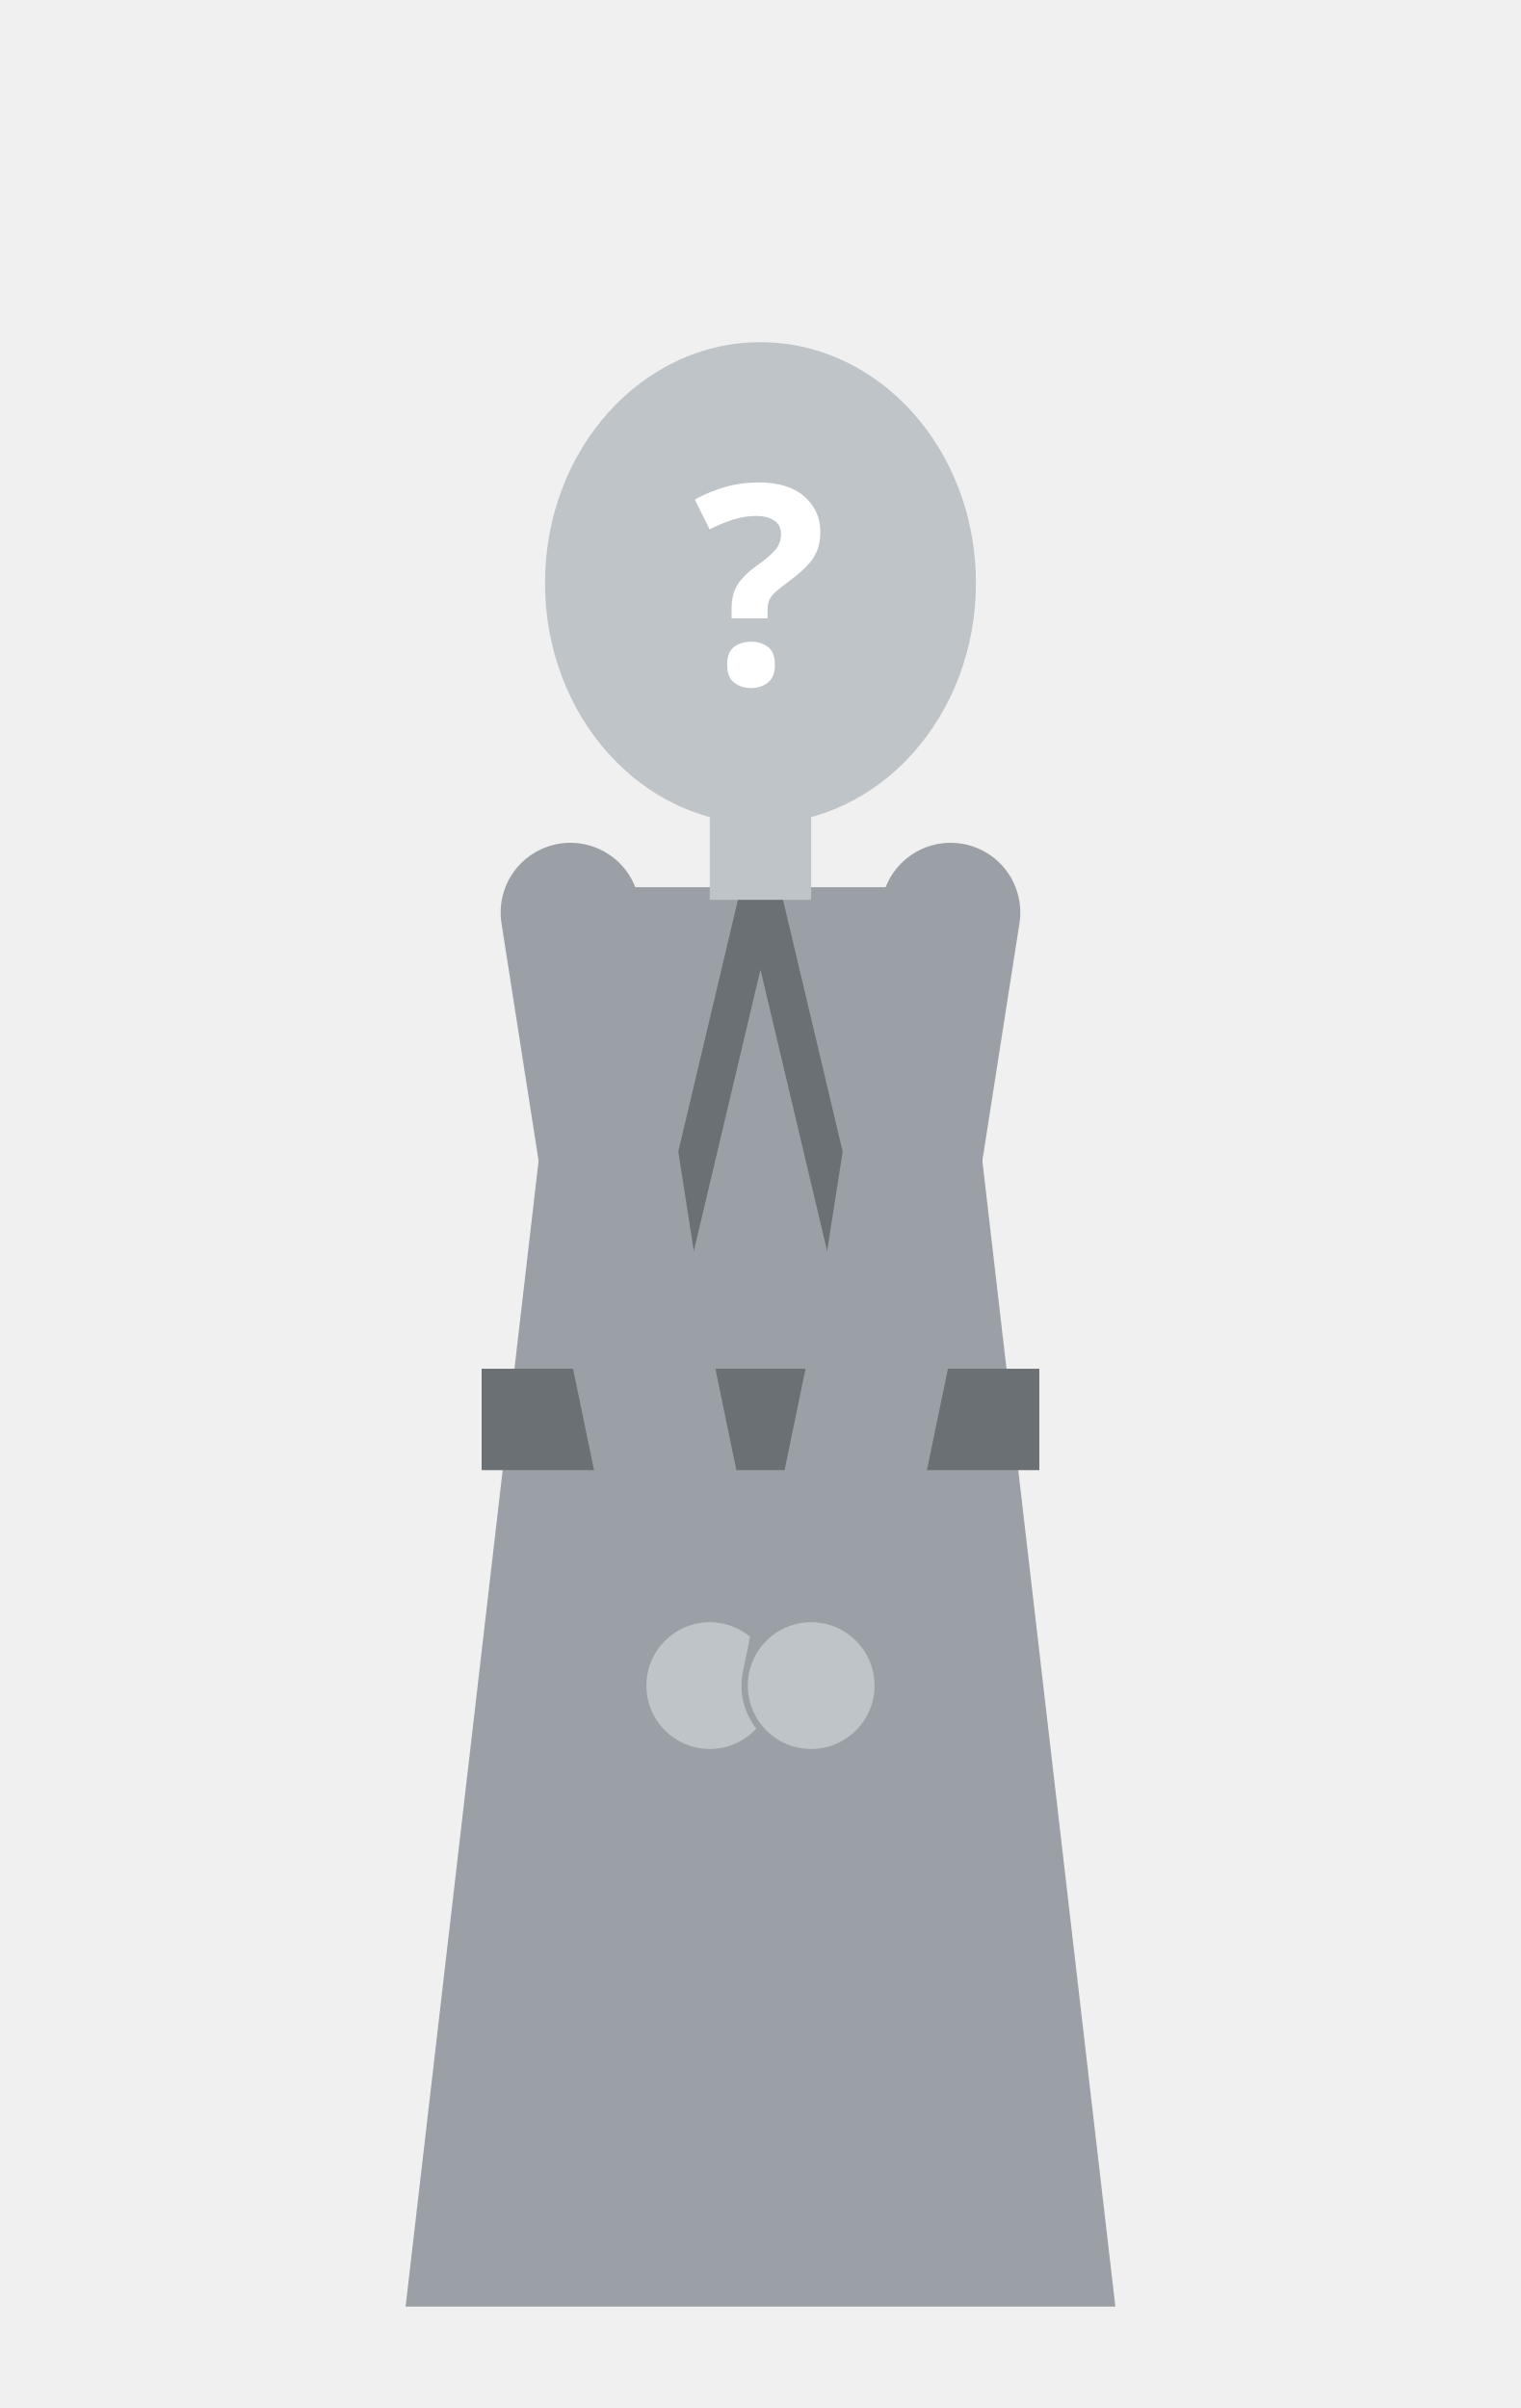
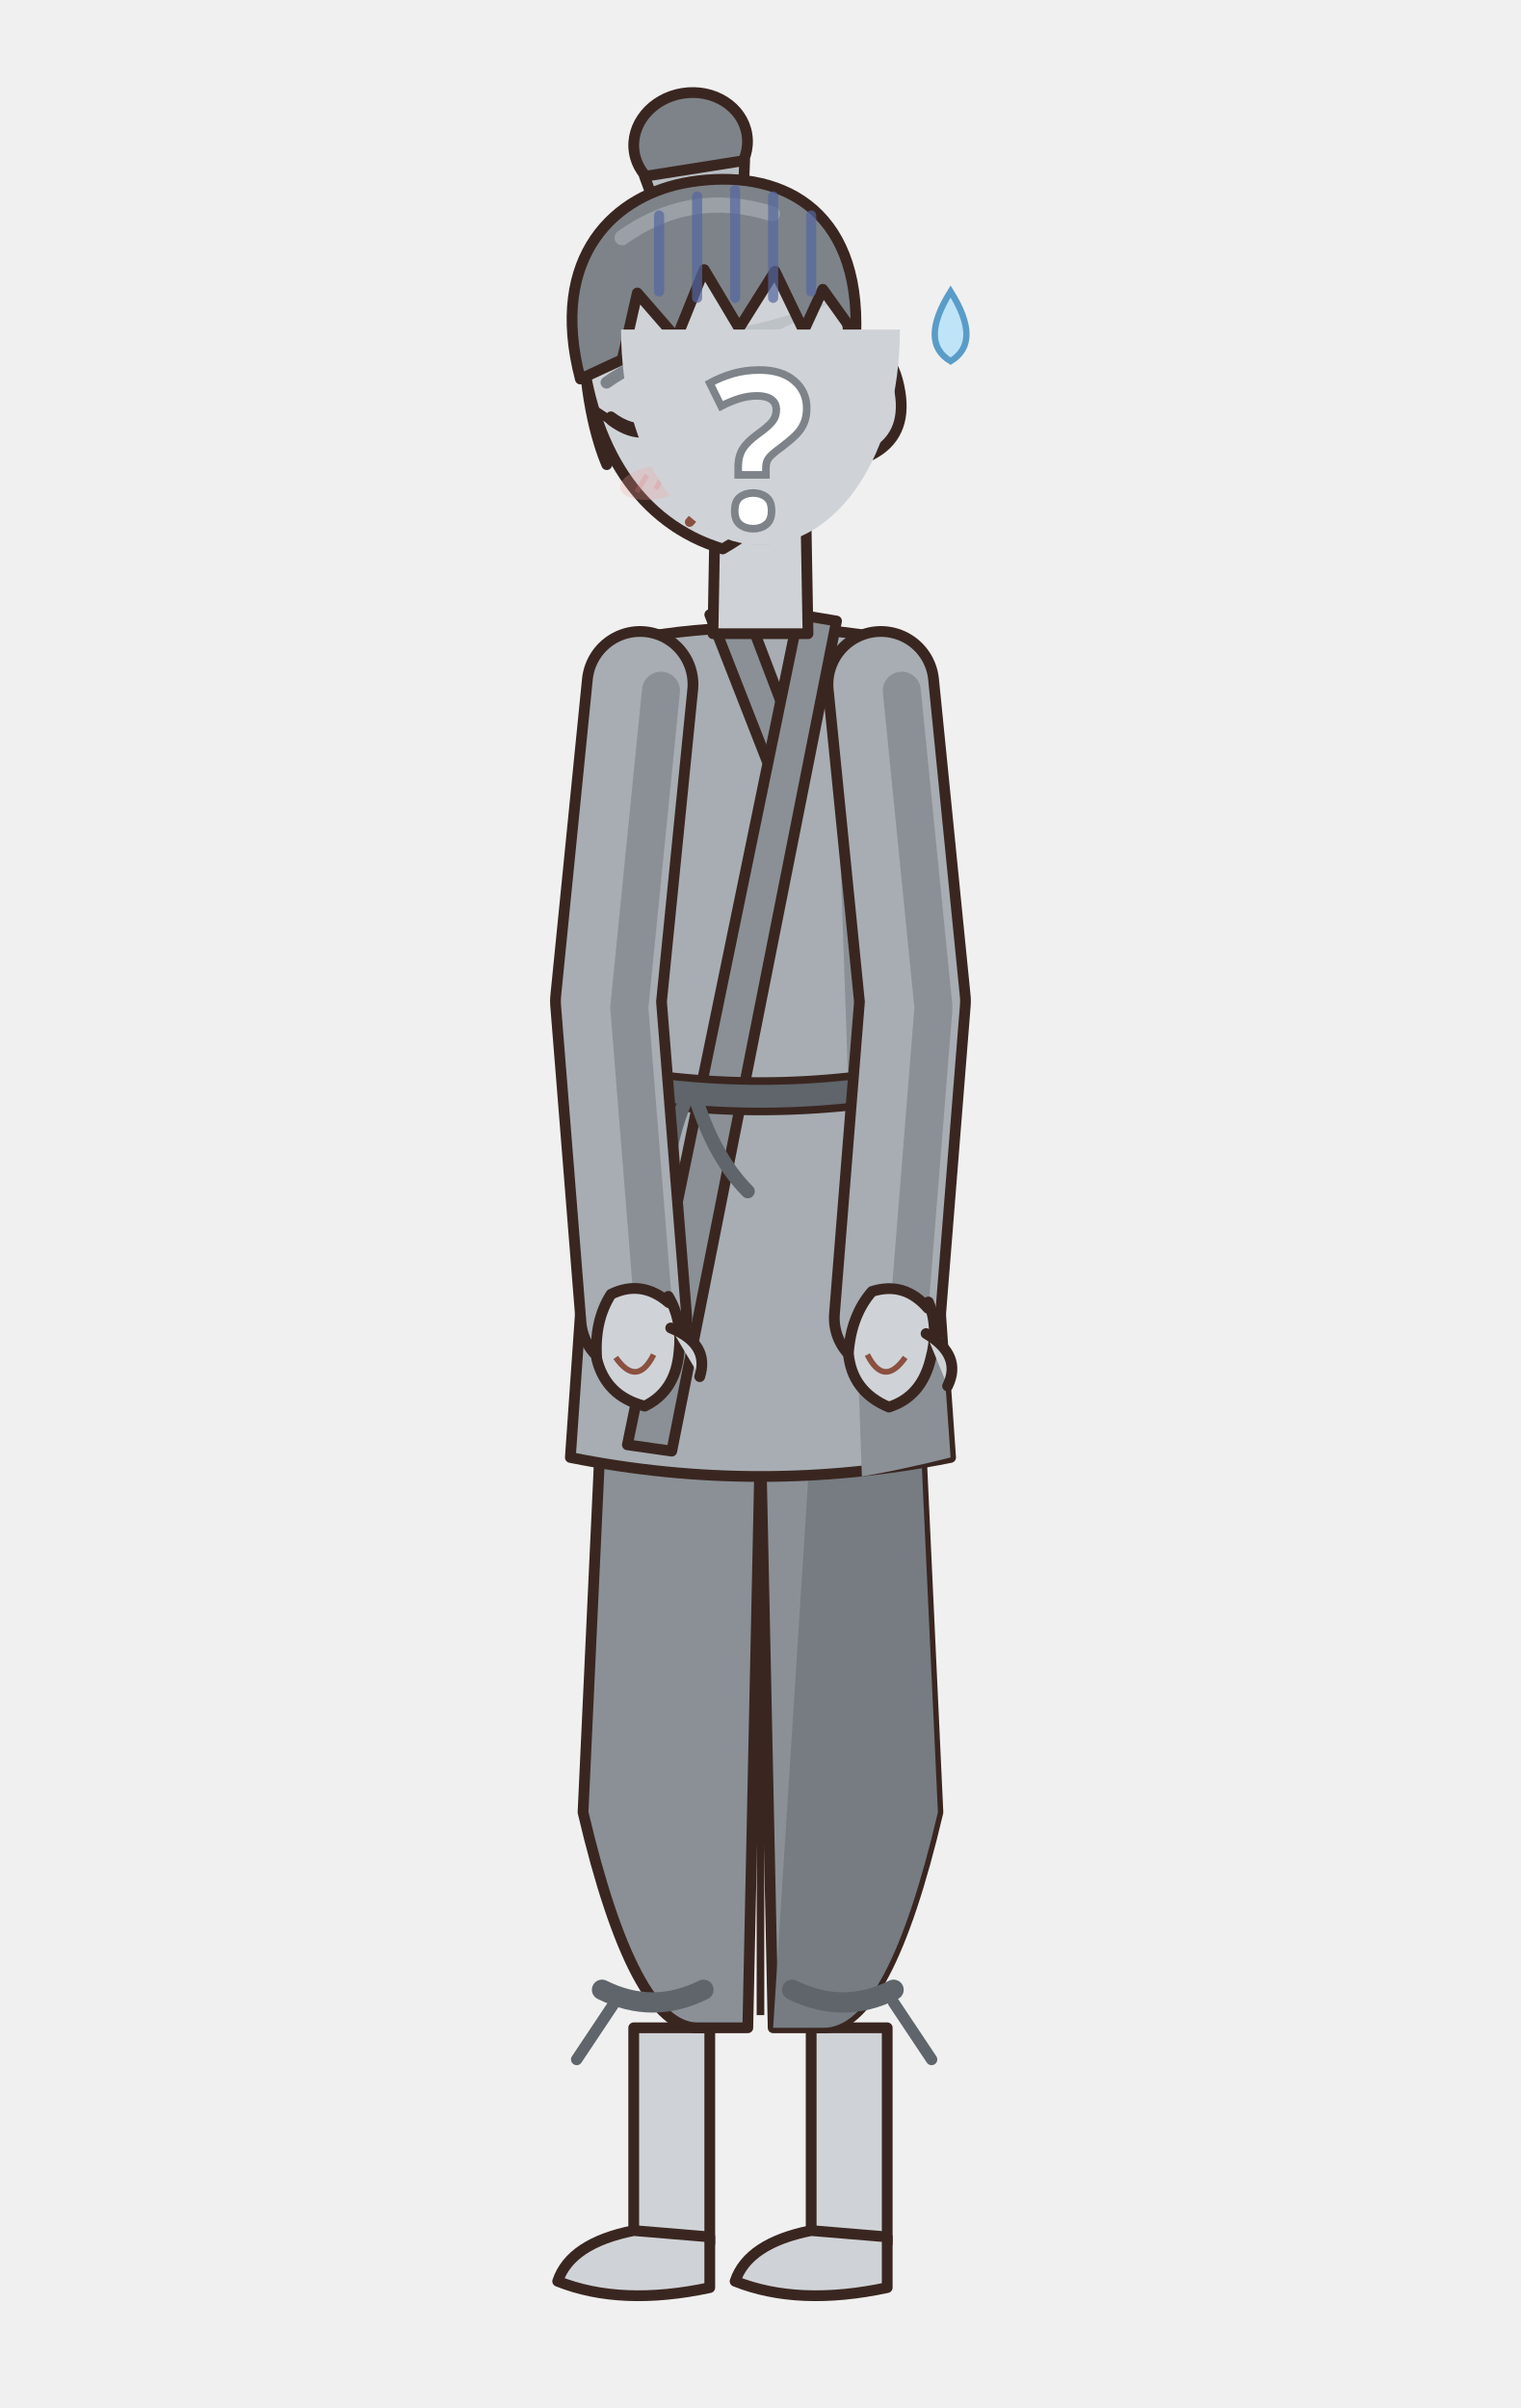
<svg xmlns="http://www.w3.org/2000/svg" width="240" height="380" viewBox="0 -20 240 380">
-   <path d="M90 120 L150 120 L176 344 L64 344 Z" fill="#9aa0a6" />
-   <path d="M120 120 L102 196 M120 120 L138 196" stroke="#6b7075" stroke-width="6" fill="none" />
-   <rect x="76" y="196" width="88" height="16" fill="#6b7075" />
-   <rect x="112" y="100" width="16" height="22" fill="#bfc4c9" />
-   <ellipse cx="120" cy="72" rx="34" ry="38" fill="#bfc4c9" />
-   <text x="120" y="88" font-size="44" font-family="sans-serif" font-weight="bold" fill="#fff" text-anchor="middle">?</text>
-   <polyline points="90,124 100,188 112,246" fill="none" stroke="#9aa0a6" stroke-width="22" stroke-linecap="round" stroke-linejoin="round" />
-   <circle cx="112" cy="246" r="10" fill="#bfc4c9" />
-   <polyline points="150,124 140,188 128,246" fill="none" stroke="#9aa0a6" stroke-width="22" stroke-linecap="round" stroke-linejoin="round" />
-   <circle cx="128" cy="246" r="10" fill="#bfc4c9" />
+   <defs>
+     <linearGradient id="iris" x1="0" y1="0" x2="0" y2="1">
+       <stop offset=".15" stop-color="#5a5e62" />
+       <stop offset="1" stop-color="#9aa0a6" />
+     </linearGradient>
+   </defs>
+   <path d="M100 300 L100 334 L112 334 L112 300 Z" fill="#cfd3d7" stroke="#3a2620" stroke-width="1.7" stroke-linejoin="round" stroke-linecap="round" />
+   <path d="M128 300 L128 334 L140 334 L140 300 Z" fill="#cfd3d7" stroke="#3a2620" stroke-width="1.7" stroke-linejoin="round" stroke-linecap="round" />
+   <path d="M100 332 q-10 2 -12 8 q10 4 24 1 v-8 z" fill="#cfd3d7" stroke="#3a2620" stroke-width="1.7" stroke-linejoin="round" stroke-linecap="round" />
+   <path d="M128 332 q-10 2 -12 8 q10 4 24 1 v-8 z" fill="#cfd3d7" stroke="#3a2620" stroke-width="1.7" stroke-linejoin="round" stroke-linecap="round" />
+   <path d="M96 180 L92 266 Q100 300 110 300 L118 300 L120 206 L122 300 L130 300 Q140 300 148 266 L144 180 Z" fill="#8a9096" stroke="#3a2620" stroke-width="1.7" stroke-linejoin="round" stroke-linecap="round" />
+   <path d="M128 206 L122 300 L130 300 Q140 300 148 266 L144 180 L136 184 Z" fill="#767c82" />
+   <path d="M120 206 V298" stroke="#3a2620" stroke-width="1.2" />
+   <path d="M95 294 q8 4 16 0 M125 294 q8 4 16 0" stroke="#5f656b" stroke-width="3.2" fill="none" stroke-linecap="round" />
+   <path d="M97 296 q-4 6 -6 9 M141 296 q4 6 6 9" stroke="#5f656b" stroke-width="1.8" fill="none" stroke-linecap="round" />
+   <path d="M99 81 Q120 77 141 81 L150 210 Q120 216 90 210 Z" fill="#a7adb3" stroke="#3a2620" stroke-width="1.7" stroke-linejoin="round" stroke-linecap="round" />
+   <path d="M132 98 L141 82 L150 210 Q142 212 136 213 Z" fill="#8a9096" />
+   <path d="M112 77 L121 100 L126 98 L118 77 Z" fill="#8a9096" stroke="#3a2620" stroke-width="1.7" stroke-linejoin="round" stroke-linecap="round" />
+   <path d="M126 77 L132 78 L106 209 L99 208 Z" fill="#8a9096" stroke="#3a2620" stroke-width="1.7" stroke-linejoin="round" stroke-linecap="round" />
+   <path d="M92 150 Q120 156 148 150" stroke="#3a2620" stroke-width="6" fill="none" />
+   <path d="M92 150 Q120 156 148 150" stroke="#5f656b" stroke-width="3.6" fill="none" />
+   <path d="M108 154 q-4 10 -2 18 M110 154 q3 9 8 14" stroke="#5f656b" stroke-width="2.2" fill="none" stroke-linecap="round" />
+   <path d="M113 52 L112.5 80 L127.5 80 L127 52 Z" fill="#cfd3d7" stroke="#3a2620" stroke-width="1.7" stroke-linejoin="round" stroke-linecap="round" />
+   <path d="M113 58 q7 6 14 0 v6 q-7 4 -14 0 z" fill="#b9bec3" />
+   <g transform="translate(-2 6) rotate(-9 120 60)">
+     <path d="M100 20 C98 32 99 40 100 44 L104 38 Z M140 20 C142 32 141 40 140 44 L136 38 Z" fill="#7d8389" stroke="#3a2620" stroke-width="1.7" stroke-linejoin="round" stroke-linecap="round" />
+     <path d="M140.5 33 q7 -2 7 7 q0 7 -6 9" fill="#cfd3d7" stroke="#3a2620" stroke-width="1.7" stroke-linejoin="round" stroke-linecap="round" />
+     <path d="M142.5 37 q3 2 0 6" stroke="#8a5040" stroke-width="1" fill="none" />
+     <path d="M99 24 C98 41 103.6 54 116 60 C131.6 54 142 41 141 24 C141 4 99 4 99 24 Z" fill="#cfd3d7" stroke="#3a2620" stroke-width="1.7" stroke-linejoin="round" stroke-linecap="round" />
+     <path d="M101 24 q19 9 38 0 q-19 4 -38 0 z" fill="#b9bec3" opacity=".8" />
+     <g transform="translate(107 38) scale(0.861 1.05)">
+       <path d="M-6 -1 q6 5 12 0" stroke="#3a2620" stroke-width="2.2" fill="none" stroke-linecap="round" />
+       <path d="M-6.5 -1 l-2 -1.5" stroke="#3a2620" stroke-width="1.4" stroke-linecap="round" />
+     </g>
+     <g transform="translate(126.6 38) scale(1.05 1.05)">
+       <path d="M-6 -1 q6 5 12 0" stroke="#3a2620" stroke-width="2.2" fill="none" stroke-linecap="round" />
+       <path d="M-6.5 -1 l-2 -1.5" stroke="#3a2620" stroke-width="1.4" stroke-linecap="round" />
+     </g>
+     <path d="M102 31.2 q5 -2.5 10 -2.64" stroke="#7d8389" stroke-width="1.9" fill="none" stroke-linecap="round" />
+     <path d="M131.6 31.2 q-5 -2.5 -10 -2.64" stroke="#7d8389" stroke-width="1.9" fill="none" stroke-linecap="round" />
+     <path d="M113.5 44 l-1.8 4.5 l2.2 .6" stroke="#8a5040" stroke-width="1.1" fill="none" stroke-linecap="round" stroke-linejoin="round" />
+     <path d="M111.5 55 q4 -3.5 8 0" stroke="#8a5040" stroke-width="1.5" fill="none" stroke-linecap="round" />
+     <ellipse cx="107" cy="48" rx="5.5" ry="2.6" fill="#f4a0a0" opacity="0.25" />
+     <path d="M104 49 l2 -2.4 M107 49 l2 -2.4 M110 49 l2 -2.4" stroke="#e07a7a" stroke-width=".8" opacity="0.25" />
+     <ellipse cx="126.6" cy="48" rx="5.5" ry="2.6" fill="#f4a0a0" opacity="0.25" />
+     <path d="M123.6 49 l2 -2.4 M126.6 49 l2 -2.4 M129.6 49 l2 -2.4" stroke="#e07a7a" stroke-width=".8" opacity="0.25" />
+     <ellipse cx="121" cy="-4" rx="9" ry="8" fill="#7d8389" stroke="#3a2620" stroke-width="1.7" stroke-linejoin="round" stroke-linecap="round" />
+     <path d="M113 0 h16 l-1 5 h-14 z" fill="#b8bdc2" stroke="#3a2620" stroke-width="1.7" stroke-linejoin="round" stroke-linecap="round" />
+     <path d="M98 30 C96 10 108 2 120 2 C134 2 146 10 142 30 L138 22 L134 28 L131 18 L124 26 L120 16 L114 26 L109 18 L105 28 Z" fill="#7d8389" stroke="#3a2620" stroke-width="1.7" stroke-linejoin="round" stroke-linecap="round" />
+     <path d="M108 9 q12 -6 24 0" stroke="#9aa0a6" stroke-width="2.4" fill="none" stroke-linecap="round" />
+   </g>
+   <g stroke="#5466a0" stroke-width="1.6" opacity=".7" stroke-linecap="round">
+     <path d="M104 14 v12 M110 11 v16 M116 10 v17 M122 11 v16 M128 14 v12" />
+   </g>
+   <path d="M150 26 q5 8 0 11 q-5 -3 0 -11 z" fill="#bfe4f8" stroke="#5a9cc8" stroke-width="1" />
+   <polyline points="101,88 96,138 100,188" fill="none" stroke="#3a2620" stroke-width="18.4" stroke-linecap="round" stroke-linejoin="round" />
+   <polyline points="101,88 96,138 100,188" fill="none" stroke="#a7adb3" stroke-width="15" stroke-linecap="round" stroke-linejoin="round" />
+   <polyline points="104.3,89 99.3,139 103.3,189" fill="none" stroke="#8a9096" stroke-width="6" stroke-linecap="round" stroke-linejoin="round" />
+   <polyline points="139,88 144,138 140,188" fill="none" stroke="#3a2620" stroke-width="18.4" stroke-linecap="round" stroke-linejoin="round" />
+   <polyline points="139,88 144,138 140,188" fill="none" stroke="#a7adb3" stroke-width="15" stroke-linecap="round" stroke-linejoin="round" />
+   <polyline points="142.3,89 147.3,139 143.3,189" fill="none" stroke="#8a9096" stroke-width="6" stroke-linecap="round" stroke-linejoin="round" />
+   <g transform="translate(100 192) rotate(85.76361) scale(1 1)">
+     <path d="M-7 -6 q4 -2 9 -1 q6 1 8 6 q-2 6 -8 7 q-6 0 -10 -3 q-2 -5 2 -9 z" fill="#cfd3d7" stroke="#3a2620" stroke-width="1.7" stroke-linejoin="round" stroke-linecap="round" />
+     <path d="M-2 -6 q3 -6 8 -4" fill="#cfd3d7" stroke="#3a2620" stroke-width="1.7" stroke-linejoin="round" stroke-linecap="round" />
+     <path d="M2 -3 q5 3 0 6" stroke="#8a5040" stroke-width="0.9" fill="none" />
+   </g>
+   <g transform="translate(140 192) rotate(94.23639) scale(1 1)">
+     <path d="M-7 -6 q4 -2 9 -1 q6 1 8 6 q-2 6 -8 7 q-6 0 -10 -3 q-2 -5 2 -9 z" fill="#cfd3d7" stroke="#3a2620" stroke-width="1.7" stroke-linejoin="round" stroke-linecap="round" />
+     <path d="M-2 -6 q3 -6 8 -4" fill="#cfd3d7" stroke="#3a2620" stroke-width="1.7" stroke-linejoin="round" stroke-linecap="round" />
+     <path d="M2 -3 q5 3 0 6" stroke="#8a5040" stroke-width="0.9" fill="none" />
+   </g>
+   <path d="M98 26 C98 46 108 60 120 60 C132 60 142 46 142 26 Z" fill="#cfd3d7" transform="translate(0 6)" />
+   <text x="120" y="63" font-size="34" font-family="sans-serif" font-weight="bold" fill="#ffffff" stroke="#7d8389" stroke-width="1.2" text-anchor="middle">?</text>
</svg>
